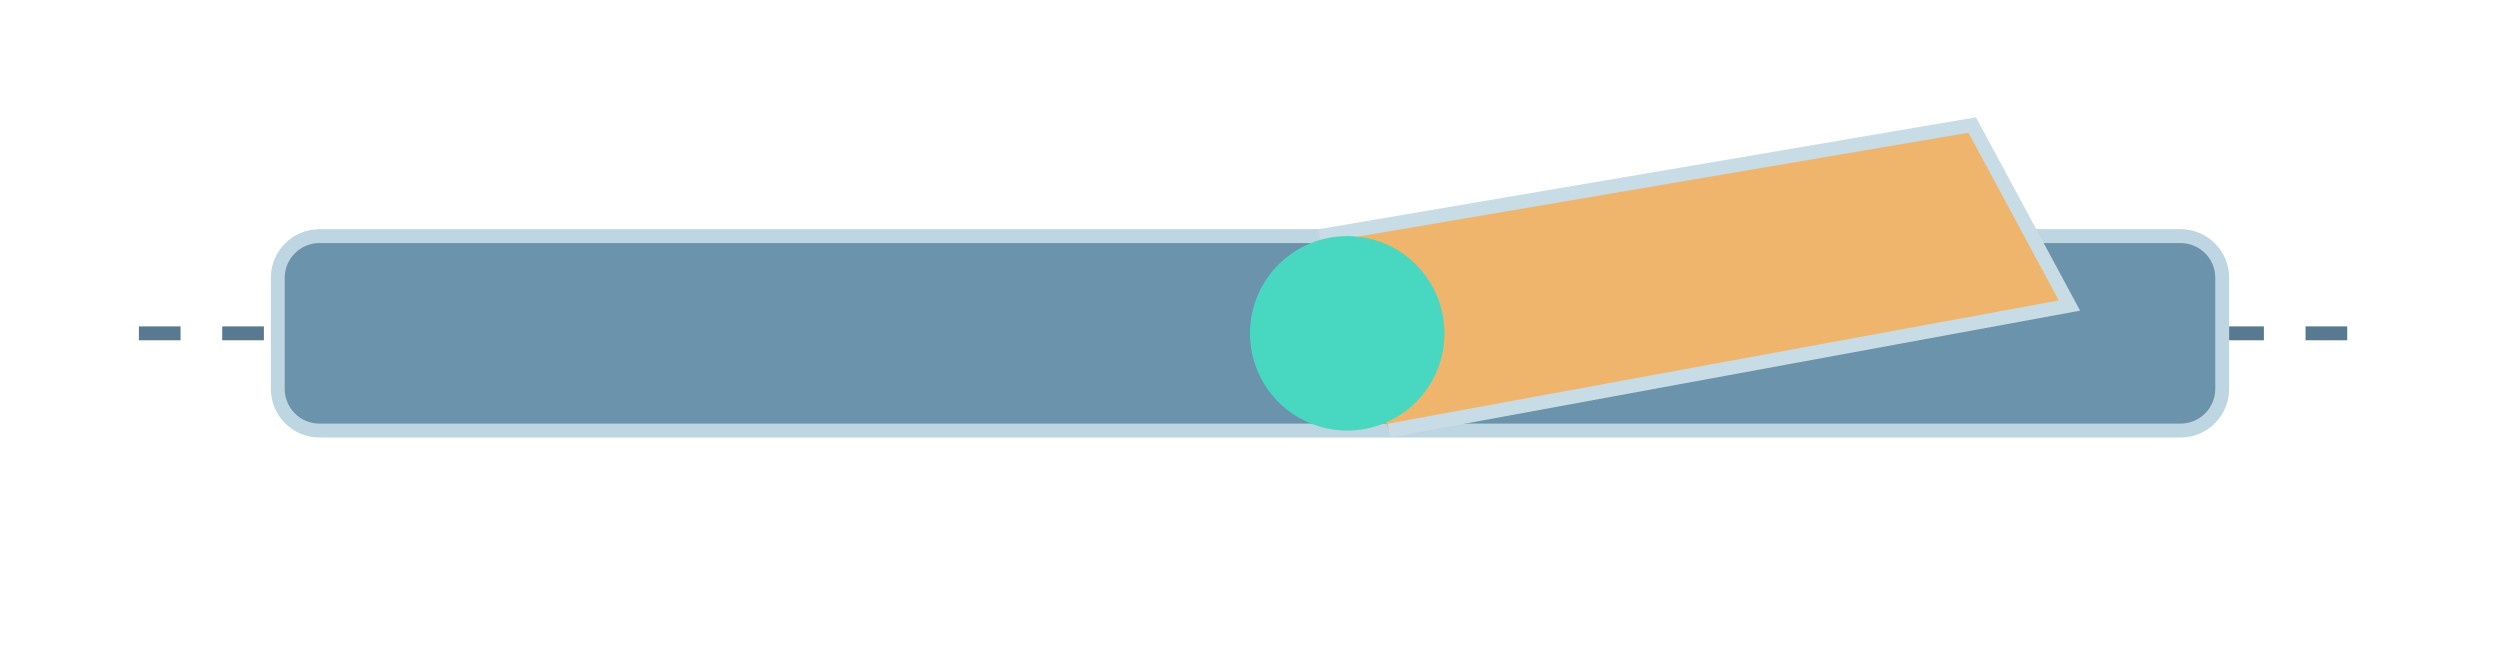
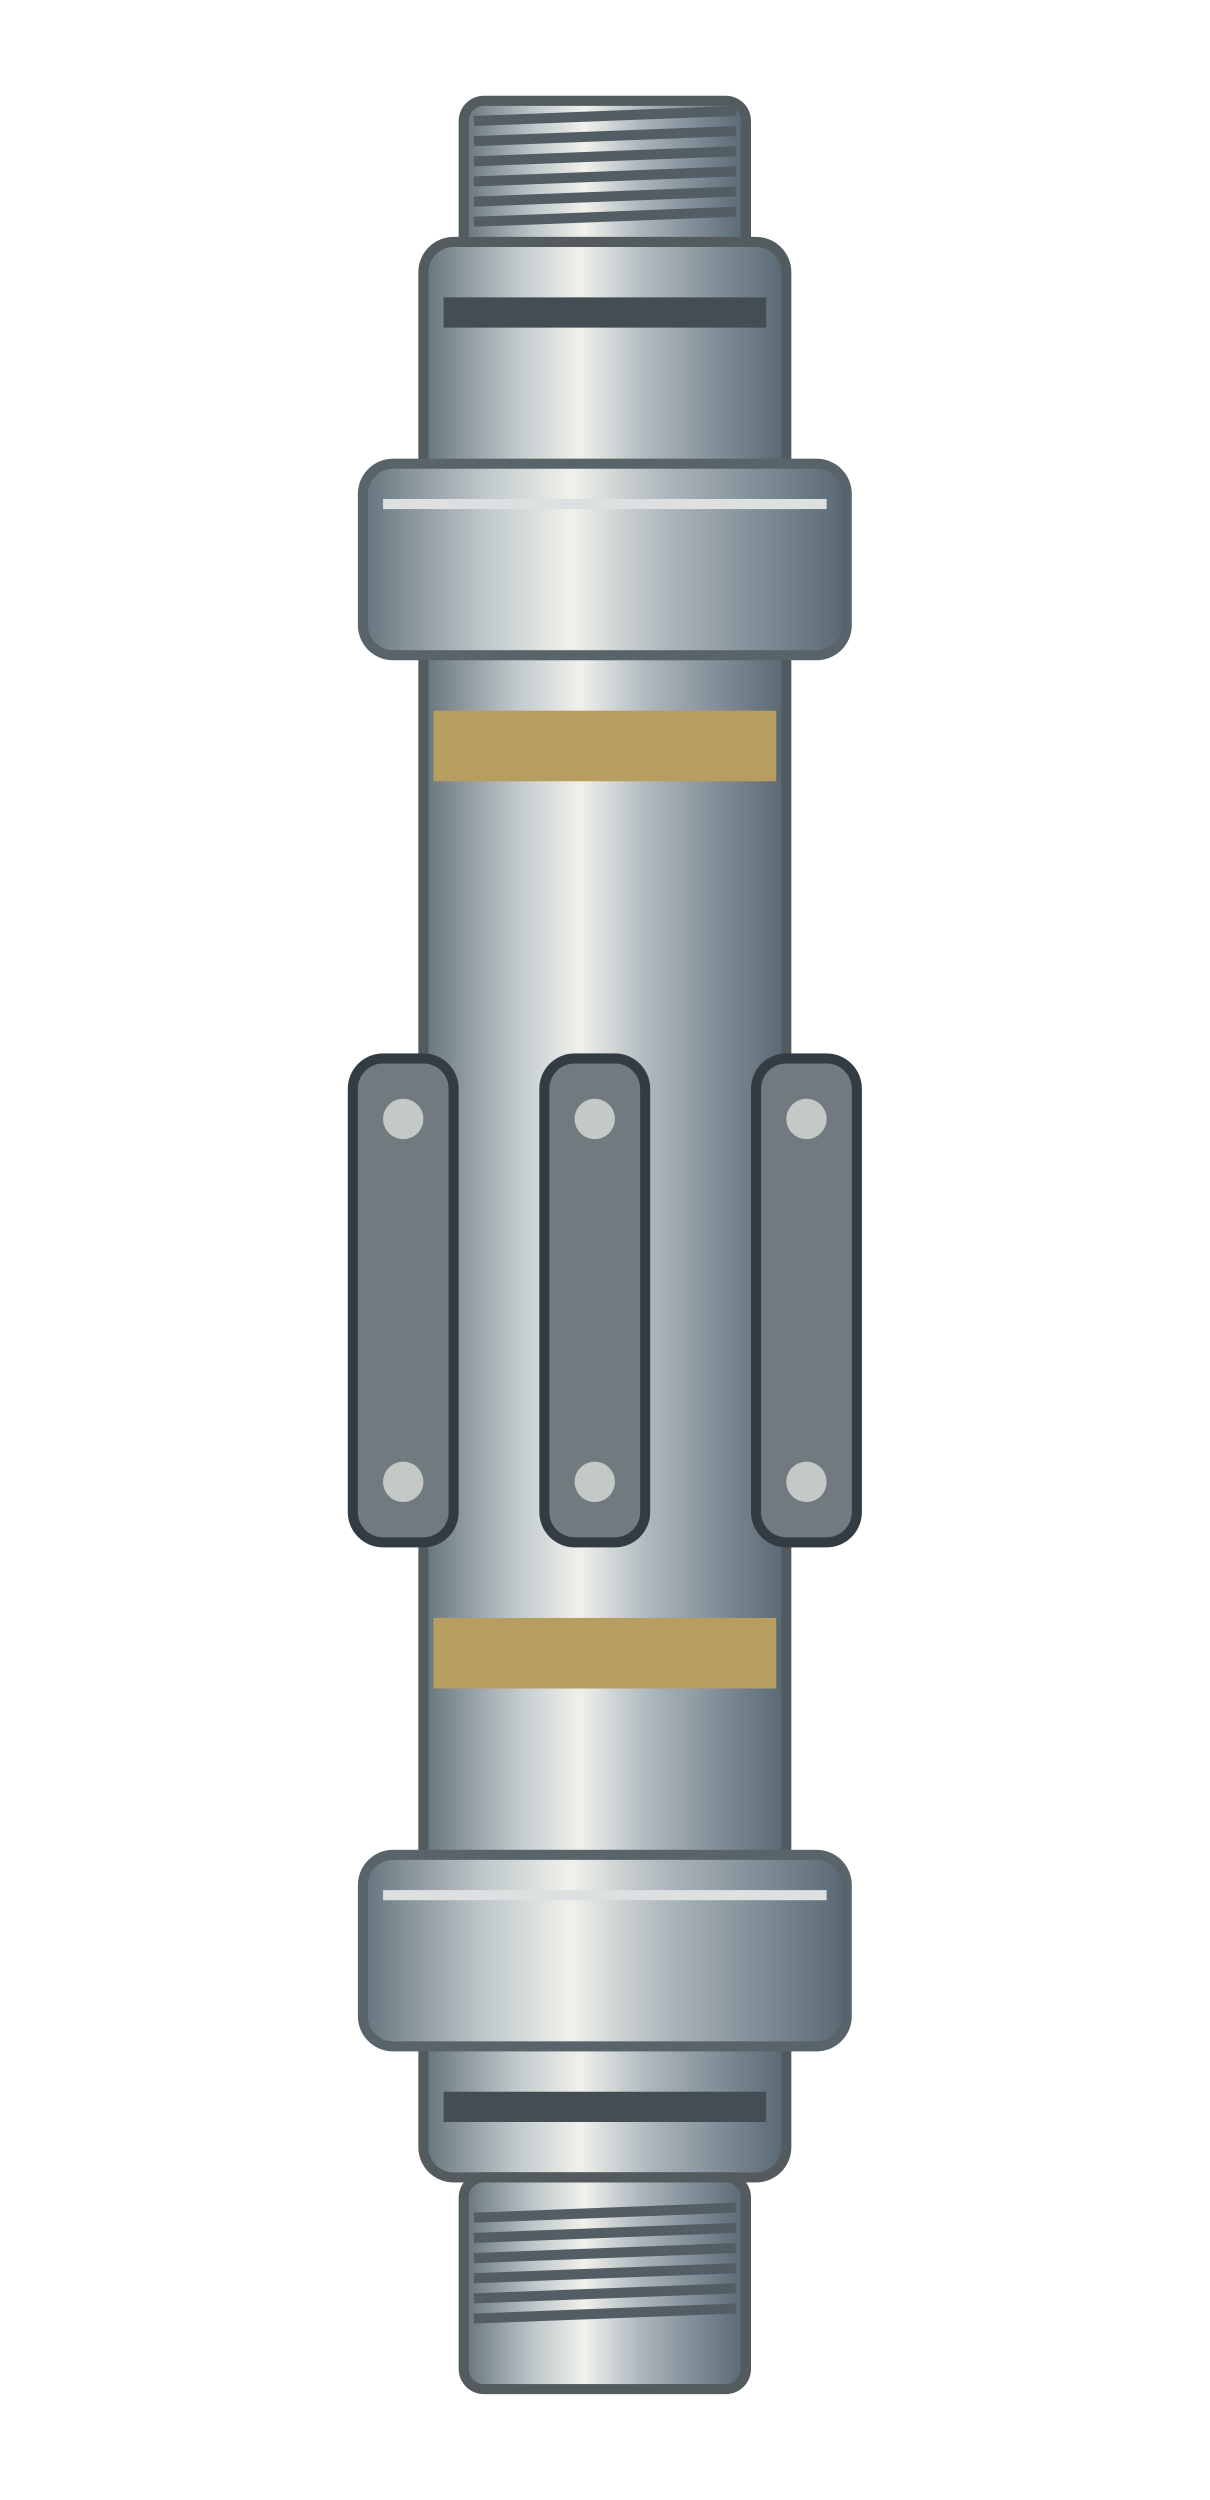
- <svg xmlns="http://www.w3.org/2000/svg" viewBox="0 0 180 48" role="img" aria-label="rss-point schematic">
-   <path d="M10 24H170" stroke="#587a90" stroke-dasharray="3 3" />
-   <rect x="20" y="17" width="140" height="14" rx="3" fill="#6c93ac" stroke="#bed6e1" />
-   <path d="M95 17l47-8 7 13-49 9" fill="#efb56d" stroke="#c8dce6" />
-   <circle cx="97" cy="24" r="7" fill="#48d7c1" />
+ <svg xmlns="http://www.w3.org/2000/svg" viewBox="0 0 120 248" role="img" aria-label="rss-point technical illustration">
+   <defs>
+     <linearGradient id="asset-rss-point-steel">
+       <stop stop-color="#66737c" />
+       <stop offset=".25" stop-color="#bec7ca" />
+       <stop offset=".43" stop-color="#f0f1eb" />
+       <stop offset=".63" stop-color="#abb5bc" />
+       <stop offset="1" stop-color="#586772" />
+     </linearGradient>
+   </defs>
+   <rect x="46" y="10" width="28" height="20" rx="2" fill="url(#asset-rss-point-steel)" stroke="#535b5f" />
+   <path d="M47 12l26 -1" stroke="#535d64" />
+   <path d="M47 14l26 -1" stroke="#535d64" />
+   <path d="M47 16l26 -1" stroke="#535d64" />
+   <path d="M47 18l26 -1" stroke="#535d64" />
+   <path d="M47 20l26 -1" stroke="#535d64" />
+   <path d="M47 22l26 -1" stroke="#535d64" />
+   <rect x="42" y="24" width="36" height="192" rx="3" fill="url(#asset-rss-point-steel)" stroke="#535b5f" />
+   <path d="M44 31H76M44 209H76" stroke="#434d54" stroke-width="3" />
+   <rect x="36" y="46" width="48" height="19" rx="3" fill="url(#asset-rss-point-steel)" stroke="#59636a" />
+   <path d="M38 50h44" stroke="#dce0e1" />
+   <rect x="36" y="184" width="48" height="19" rx="3" fill="url(#asset-rss-point-steel)" stroke="#59636a" />
+   <path d="M38 188h44" stroke="#dce0e1" />
+   <rect x="35" y="105" width="10" height="48" rx="3" fill="#717b7f" stroke="#323c42" />
+   <circle cx="40" cy="111" r="2" fill="#c4c9c7" />
+   <circle cx="40" cy="147" r="2" fill="#c4c9c7" />
+   <rect x="54" y="105" width="10" height="48" rx="3" fill="#717b7f" stroke="#323c42" />
+   <circle cx="59" cy="111" r="2" fill="#c4c9c7" />
+   <circle cx="59" cy="147" r="2" fill="#c4c9c7" />
+   <rect x="75" y="105" width="10" height="48" rx="3" fill="#717b7f" stroke="#323c42" />
+   <circle cx="80" cy="111" r="2" fill="#c4c9c7" />
+   <circle cx="80" cy="147" r="2" fill="#c4c9c7" />
+   <path d="M43 74h34M43 164h34" stroke="#b89d61" stroke-width="7" />
+   <rect x="46" y="216" width="28" height="21" rx="2" fill="url(#asset-rss-point-steel)" stroke="#535b5f" />
+   <path d="M47 220l26 -1" stroke="#535d64" />
+   <path d="M47 222l26 -1" stroke="#535d64" />
+   <path d="M47 224l26 -1" stroke="#535d64" />
+   <path d="M47 226l26 -1" stroke="#535d64" />
+   <path d="M47 228l26 -1" stroke="#535d64" />
+   <path d="M47 230l26 -1" stroke="#535d64" />
</svg>
